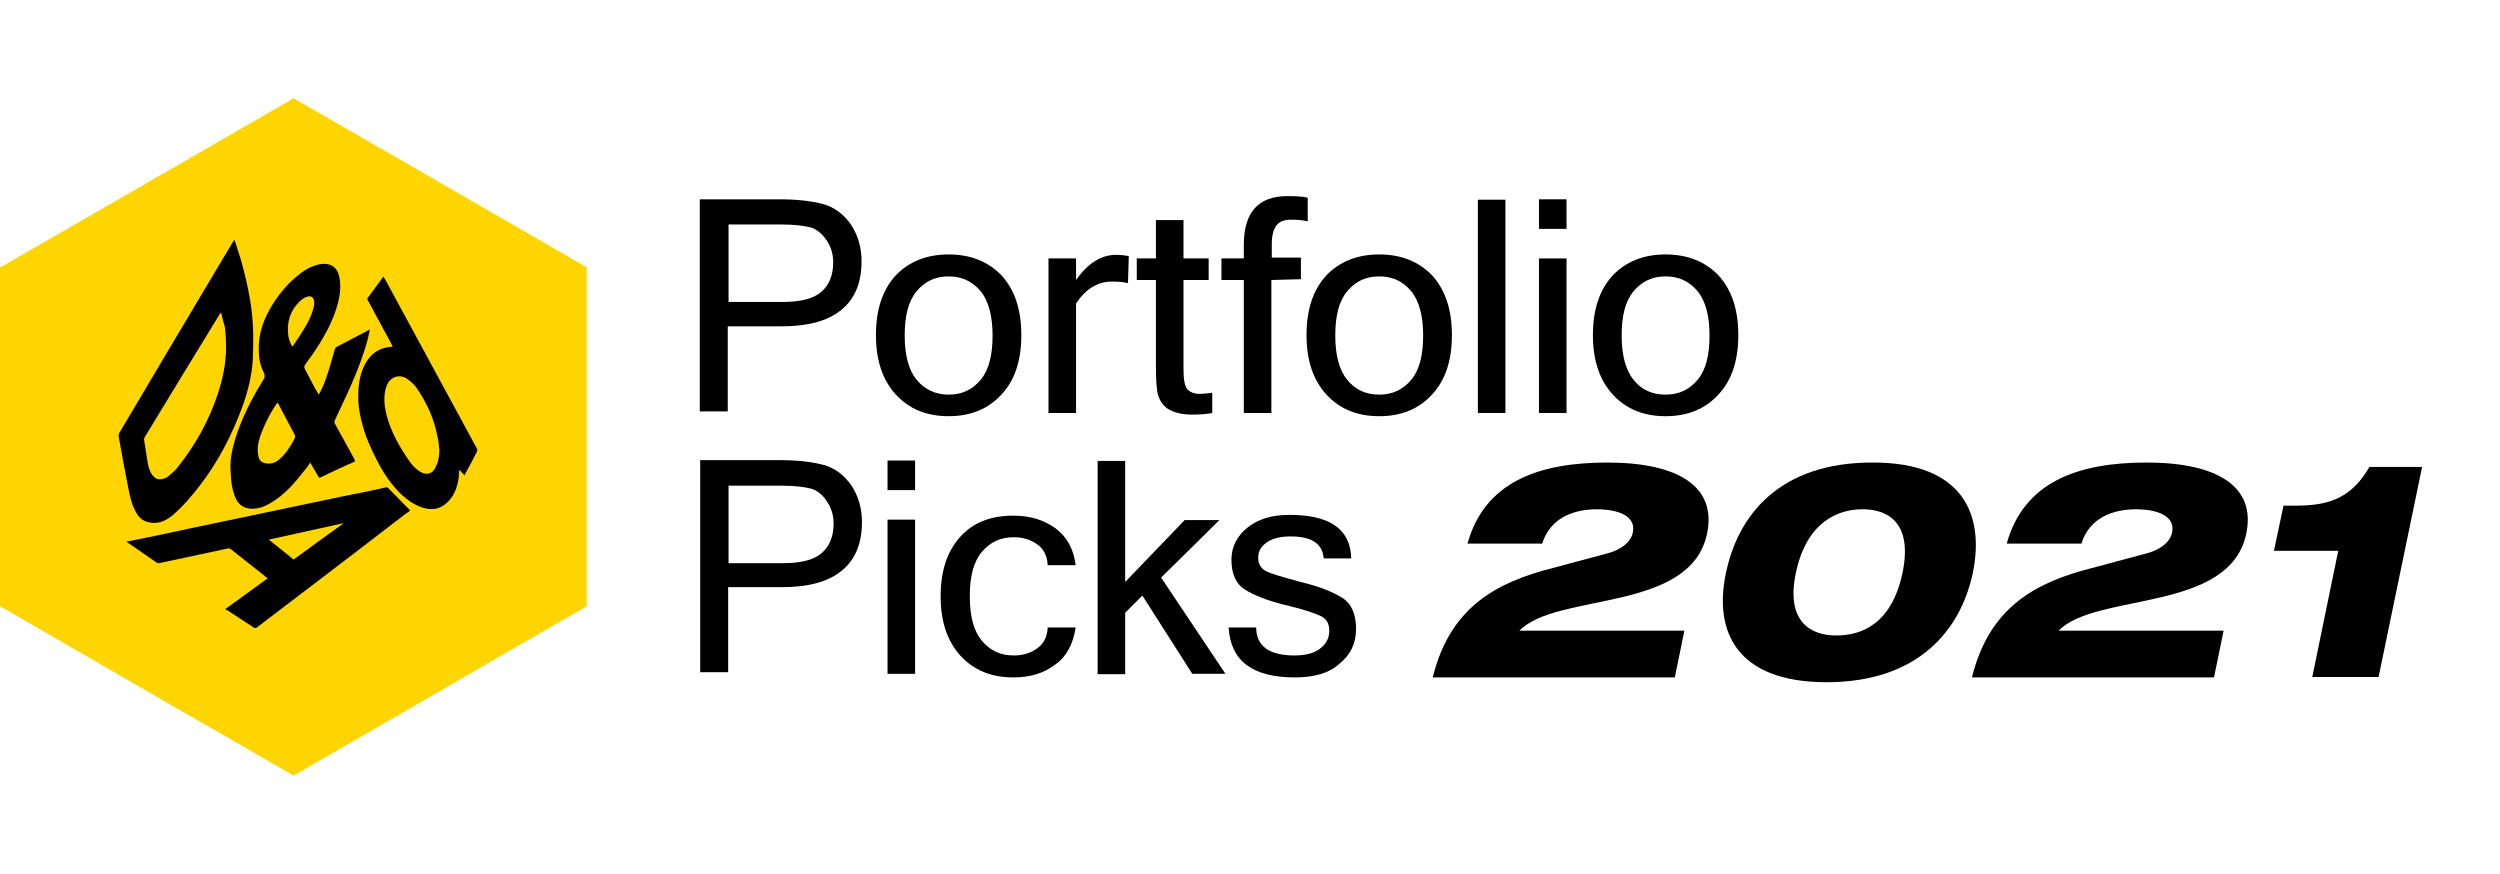
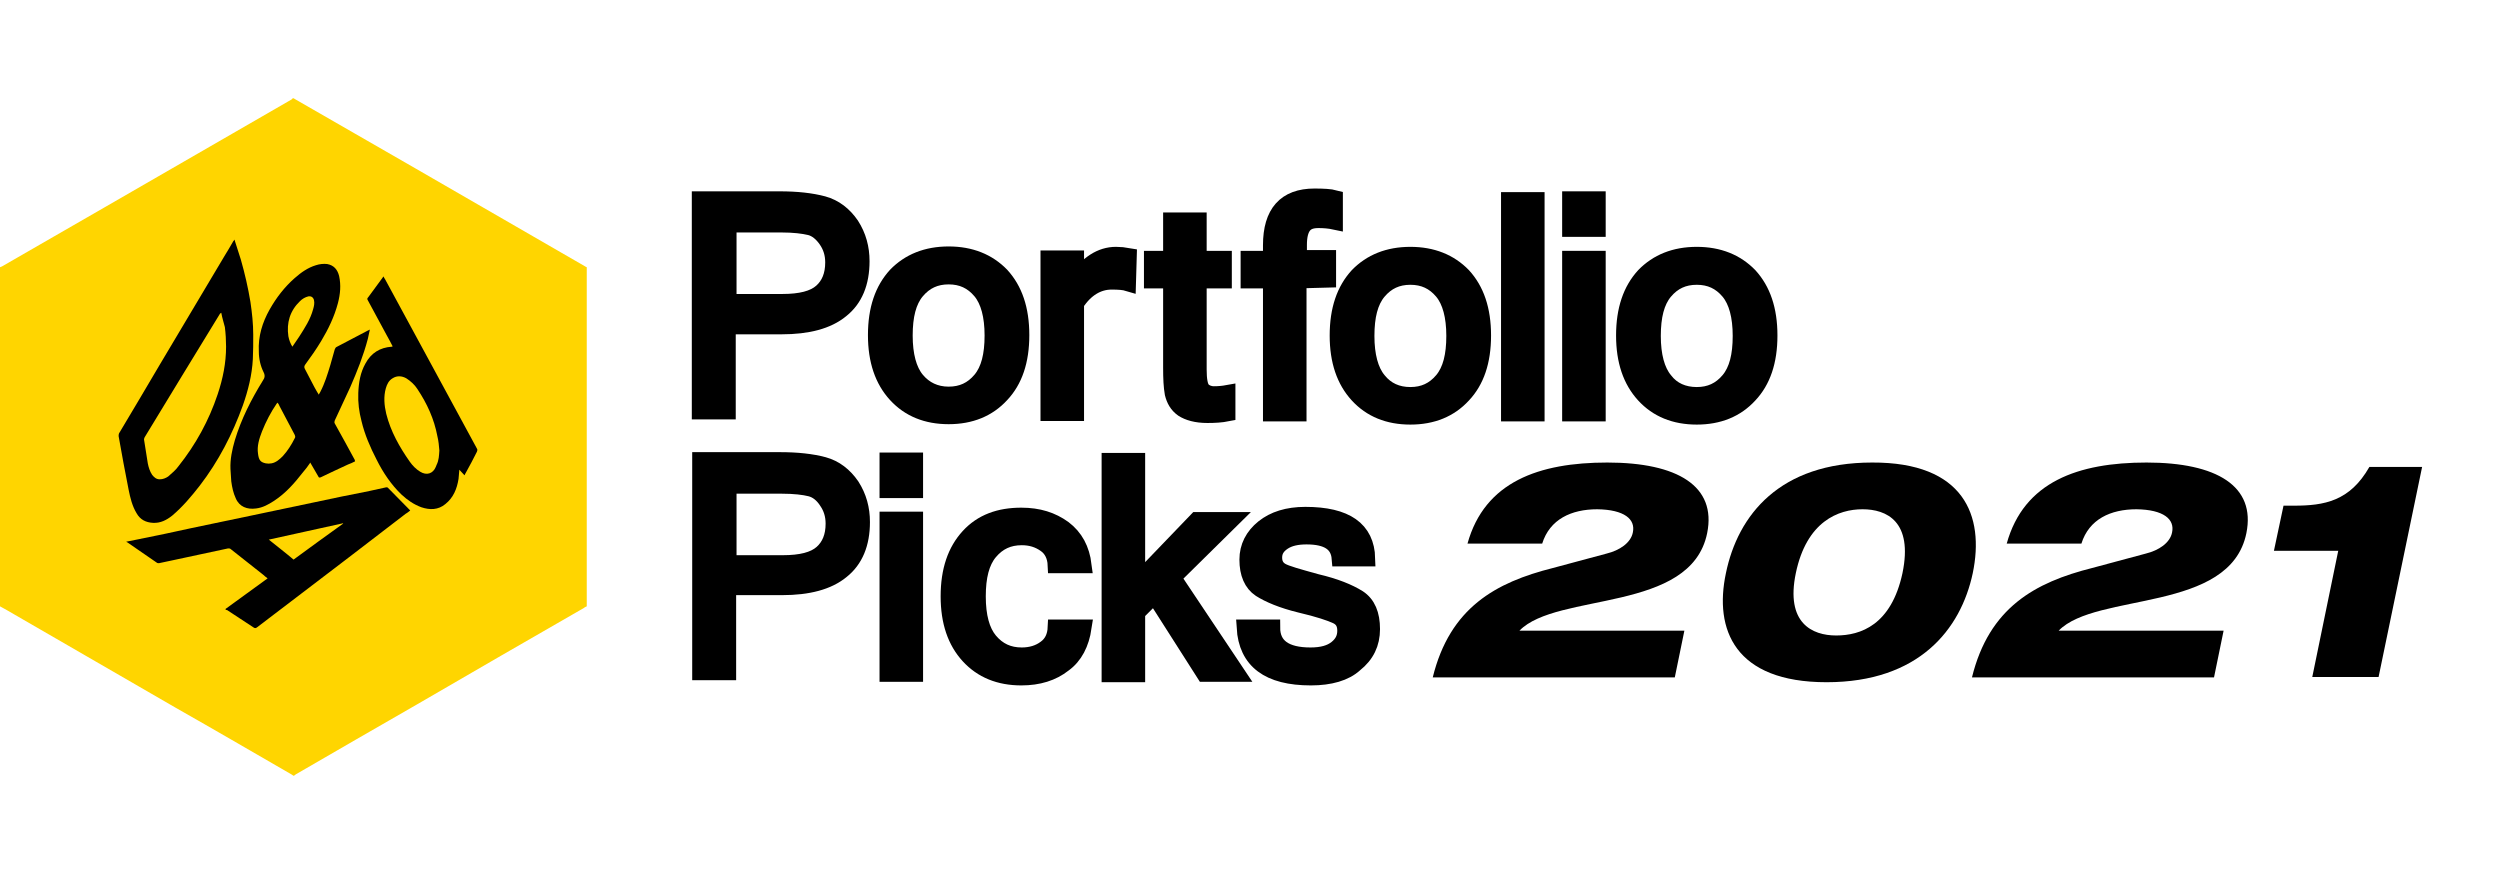
<svg xmlns="http://www.w3.org/2000/svg" version="1.1" id="Layer_1" x="0px" y="0px" viewBox="0 0 625.9 218.6" style="enable-background:new 0 0 625.9 218.6;" xml:space="preserve">
  <style type="text/css">
	.st0{fill:#FFD500;}
+ 	.st1{stroke:#000000;stroke-width:4;stroke-miterlimit:10;}
</style>
  <g>
    <path class="st0" d="M146.9,66.9c0,28.3,0,56.6,0,84.9c-0.2,0.1-0.5,0.2-0.7,0.4c-13.9,8-27.8,16-41.7,24.1   C94.3,182.2,84.1,188,74,193.9c-0.1,0.1-0.2,0.2-0.4,0.3c-0.1,0-0.2,0-0.2,0c-0.1-0.1-0.2-0.2-0.4-0.3c-9.7-5.6-19.3-11.2-29-16.7   c-13.4-7.8-26.9-15.5-40.3-23.3c-1.2-0.7-2.4-1.4-3.7-2.1c0-28.3,0-56.6,0-84.9c0.2-0.1,0.3-0.1,0.5-0.2   c8.6-4.9,17.1-9.9,25.7-14.8c15.6-9,31.2-18,46.8-27c0.1-0.1,0.2-0.2,0.3-0.3c0.1,0,0.1,0,0.2,0c0.2,0.1,0.3,0.2,0.5,0.3   c10,5.7,19.9,11.5,29.9,17.2c14.2,8.2,28.4,16.4,42.6,24.6C146.6,66.8,146.7,66.8,146.9,66.9z" />
    <g>
      <path d="M88.9,115.5c-0.6,0.3-1.2,0.6-1.8,0.8c-2.3,1.1-4.6,2.1-6.8,3.2c-0.3,0.1-0.5,0.1-0.6-0.2c-0.6-1-1.2-2.1-1.8-3.1    c-0.1-0.1-0.1-0.2-0.2-0.4c-0.6,0.9-1.2,1.7-1.9,2.5c-2.1,2.7-4.3,5.2-7.2,7.1c-1.4,0.9-2.8,1.7-4.5,1.9c-2.2,0.3-4.2-0.4-5.1-2.6    c-0.6-1.3-0.9-2.7-1.1-4.2c-0.1-1-0.1-2.1-0.2-3.1c-0.1-2.4,0.4-4.8,1.1-7.2c1.6-5.3,4.1-10.2,7-14.9c0.5-0.7,0.6-1.3,0.2-2.1    c-0.8-1.6-1.2-3.4-1.2-5.2c-0.2-3.8,0.9-7.3,2.7-10.5c1.7-3,3.7-5.6,6.3-7.9c1.6-1.4,3.3-2.6,5.3-3.2c0.9-0.3,1.9-0.4,2.8-0.3    c1.7,0.3,2.6,1.4,3,3c0.5,2.3,0.3,4.5-0.3,6.8c-0.9,3.4-2.4,6.5-4.2,9.5c-1.2,2-2.6,4-4,5.9c-0.2,0.3-0.3,0.6-0.1,1    c0.8,1.5,1.6,3.1,2.4,4.6c0.3,0.6,0.7,1.2,1.1,1.9c0.2-0.3,0.3-0.5,0.4-0.7c1.1-2.1,1.8-4.4,2.5-6.7c0.4-1.3,0.7-2.6,1.1-3.9    c0.1-0.2,0.2-0.5,0.4-0.6c2.7-1.4,5.3-2.8,8-4.2c0.1,0,0.2-0.1,0.4-0.2c-0.2,0.8-0.3,1.5-0.5,2.3C91,89,89.4,93,87.7,96.9    c-1.3,2.8-2.6,5.6-3.9,8.4c-0.1,0.3-0.1,0.5,0,0.7c1.7,3,3.3,6,5,9.1C88.9,115.4,88.9,115.4,88.9,115.5z M69.5,100.8    c-0.1,0.1-0.1,0.2-0.2,0.2c-1.5,2.2-2.7,4.5-3.7,7c-0.7,1.8-1.3,3.7-1,5.6c0.2,1.6,0.6,2.1,1.9,2.4c0.5,0.1,1,0.1,1.5,0    c1.1-0.2,2-1,2.8-1.8c1.2-1.3,2.2-2.9,3-4.5c0.2-0.3,0.1-0.5,0-0.8c-1.3-2.4-2.5-4.8-3.8-7.2C69.9,101.4,69.7,101.1,69.5,100.8z     M73.2,86.8c0.6-0.9,1.1-1.6,1.7-2.5c1.4-2.2,2.8-4.3,3.5-6.9c0.2-0.7,0.4-1.5,0.2-2.3c-0.2-0.7-0.7-1-1.4-0.9    c-0.8,0.2-1.5,0.6-2.1,1.2c-2.5,2.4-3.4,5.4-2.9,8.8C72.4,85.2,72.7,86,73.2,86.8z" />
      <path d="M58.7,60c0.5,1.7,1.1,3.3,1.6,5c1,3.5,1.8,7,2.4,10.6c0.4,2.7,0.7,5.5,0.7,8.2c0,2,0,4.1-0.1,6.1c-0.2,4-1.2,7.9-2.5,11.6    c-2.6,7.2-6.1,14-10.8,20.1c-2.1,2.7-4.3,5.3-6.9,7.5c-1.4,1.1-2.9,1.9-4.8,1.8c-1.8-0.1-3.2-0.8-4.1-2.4c-1.1-1.8-1.6-3.9-2-5.9    c-0.9-4.5-1.7-8.9-2.5-13.4c0-0.2,0-0.5,0.1-0.7c3.4-5.7,6.8-11.4,10.2-17.2c5.4-9.1,10.8-18.1,16.2-27.2c0.7-1.2,1.5-2.4,2.2-3.7    c0.1-0.1,0.2-0.2,0.2-0.3C58.6,60.1,58.6,60.1,58.7,60z M55.4,78.3L55.4,78.3c-0.2,0.1-0.2,0.2-0.3,0.2    c-6.3,10.3-12.6,20.6-18.9,31c-0.1,0.2-0.2,0.5-0.1,0.8c0.3,1.9,0.6,3.8,0.9,5.7c0.2,1,0.5,2,1.1,2.9c0.5,0.6,1,1.1,1.9,1.1    c0.8,0,1.5-0.3,2.1-0.7c0.9-0.8,1.9-1.6,2.6-2.6c4.3-5.4,7.6-11.4,9.8-18c1.3-3.9,2.1-7.8,2.1-11.9c0-1.6-0.1-3.3-0.3-4.9    C56,80.7,55.6,79.5,55.4,78.3z" />
      <path d="M56.4,152.5c3.5-2.6,7.1-5.1,10.6-7.7c-0.4-0.3-0.8-0.6-1.1-0.9c-2.7-2.1-5.4-4.3-8.1-6.4c-0.2-0.2-0.4-0.2-0.7-0.2    c-4.7,1-9.3,2-14,3c-1.1,0.2-2.2,0.5-3.3,0.7c-0.1,0-0.4,0-0.5-0.1c-2.5-1.7-4.9-3.4-7.4-5.1c-0.1-0.1-0.2-0.1-0.3-0.1l0.1-0.1    c1-0.2,2-0.4,3-0.6c4.4-0.9,8.9-1.8,13.3-2.8c5.1-1.1,10.2-2.1,15.3-3.2c5.1-1.1,10.1-2.1,15.2-3.2c4.7-1,9.4-2,14.1-2.9    c1.4-0.3,2.8-0.6,4.1-0.9c0.1,0,0.3,0,0.4,0.1c1.9,1.9,3.7,3.8,5.6,5.7c-0.4,0.3-0.7,0.6-1.1,0.8c-9.6,7.4-19.3,14.8-28.9,22.1    c-2.8,2.1-5.6,4.3-8.4,6.4c-0.3,0.2-0.5,0.2-0.8,0c-2.2-1.5-4.5-2.9-6.7-4.4C56.7,152.8,56.6,152.7,56.4,152.5z M67.3,135.1    c2.1,1.7,4.2,3.3,6.2,5c4.1-3,8.2-6,12.4-9c0,0,0,0,0-0.1C79.7,132.4,73.5,133.7,67.3,135.1z" />
      <path d="M98.3,86.7c-0.5-1-1-1.9-1.5-2.8c-1.6-2.9-3.1-5.8-4.7-8.7c-0.2-0.3-0.2-0.5,0.1-0.8c1.2-1.6,2.4-3.3,3.6-4.9    c0.1-0.1,0.1-0.2,0.2-0.3c0.1,0.3,0.3,0.5,0.4,0.7c7.7,14.1,15.3,28.3,23,42.4c0.2,0.3,0.1,0.5,0,0.8c-0.9,1.8-1.8,3.5-2.8,5.3    c-0.1,0.2-0.2,0.3-0.3,0.6c-0.4-0.5-0.9-0.9-1.3-1.4c-0.1,0.8-0.1,1.6-0.2,2.3c-0.4,2.5-1.3,4.7-3.3,6.3c-1.8,1.5-3.9,1.5-6,0.8    c-1.9-0.7-3.5-1.8-5-3.2c-2.6-2.5-4.6-5.5-6.2-8.7c-1.6-3.1-3-6.3-3.8-9.7c-0.6-2.3-0.9-4.6-0.8-7c0.1-2.6,0.5-5.1,1.8-7.4    c1.4-2.6,3.6-4,6.6-4.2C98.1,86.8,98.2,86.8,98.3,86.7z M110,112.8c-0.1-1.2-0.2-2.4-0.5-3.6c-0.8-4.3-2.6-8.2-5-11.8    c-0.7-1.1-1.7-2-2.8-2.7c-1.1-0.6-2.3-0.7-3.4,0c-1,0.6-1.4,1.5-1.7,2.5c-0.6,2.1-0.4,4.3,0.1,6.4c1.1,4.4,3.3,8.3,5.9,12    c0.7,1,1.6,1.9,2.6,2.5c1.6,1,3.2,0.5,3.9-1.2c0.1-0.2,0.1-0.3,0.2-0.5C109.9,115.2,109.9,114.1,110,112.8z" />
    </g>
  </g>
  <g>
-     <path d="M175.2,49.9h19.9c4.4,0,8,0.4,11,1.2c2.9,0.8,5.2,2.6,7,5.2c1.8,2.8,2.6,5.8,2.6,9.1c0,5.4-1.7,9.5-5.1,12.2   c-3.4,2.8-8.4,4.1-14.9,4.1h-13.5v21.3h-7L175.2,49.9L175.2,49.9z M182.4,75.6h13.5c4.5,0,7.8-0.8,9.8-2.6c1.9-1.7,2.9-4.1,2.9-7.3   c0-2.2-0.6-4-1.7-5.6s-2.5-2.8-4.1-3.2c-1.7-0.4-4-0.7-7.2-0.7h-13.2V75.6z" />
-     <path d="M237.5,63.7c5.5,0,9.9,1.8,13.2,5.2c3.3,3.6,5,8.5,5,15c0,6.5-1.7,11.4-5,14.9c-3.3,3.6-7.7,5.4-13.2,5.4   s-9.9-1.8-13.2-5.4c-3.3-3.6-5-8.5-5-14.9c0-6.5,1.7-11.4,5-15C227.6,65.5,232,63.7,237.5,63.7z M237.5,98.8c3.3,0,5.9-1.2,8-3.7   s3-6.2,3-11.1s-1-8.7-3-11.1c-2.1-2.5-4.7-3.7-8-3.7s-5.9,1.2-8,3.7c-2.1,2.5-3,6.2-3,11.1s1,8.7,3,11.1S234.2,98.8,237.5,98.8z" />
-     <path d="M282.4,70.9c-1-0.3-2.3-0.4-4.1-0.4c-3.4,0-6.5,1.8-8.9,5.5v27.4h-6.9V64.7h6.9v5.4c2.9-4.1,6.2-6.3,10-6.3   c1,0,2.1,0.1,3.2,0.3L282.4,70.9L282.4,70.9z" />
-     <path d="M303.5,103.4c-1.5,0.3-3.2,0.4-5,0.4c-2.8,0-4.8-0.6-6.2-1.5c-1.4-1-2.1-2.3-2.5-3.9c-0.3-1.7-0.4-3.7-0.4-6.5V70.1h-4.8   v-5.4h4.8v-9.6h6.9v9.6h6.3v5.4h-6.3v22.3c0,2.6,0.3,4.3,1,5.1c0.7,0.7,1.7,1.1,2.8,1.1c1.2,0,2.3-0.1,3.4-0.3L303.5,103.4   L303.5,103.4z" />
-     <path d="M318.3,70.1v33.3h-6.9V70.1h-5.6v-5.4h5.6v-3.4c0-8.1,3.6-12.2,10.9-12.2c2.2,0,4,0.1,5.1,0.4v5.9   c-1.4-0.3-2.8-0.4-4.1-0.4c-1.7,0-2.9,0.4-3.7,1.4c-0.8,1-1.2,2.6-1.2,4.8v3.3h7.3v5.4L318.3,70.1L318.3,70.1z" />
-     <path d="M345.3,63.7c5.5,0,9.9,1.8,13.2,5.2c3.3,3.6,5,8.5,5,15c0,6.5-1.7,11.4-5,14.9c-3.3,3.6-7.7,5.4-13.2,5.4   c-5.5,0-9.9-1.8-13.2-5.4c-3.3-3.6-5-8.5-5-14.9c0-6.5,1.7-11.4,5-15C335.4,65.5,339.8,63.7,345.3,63.7z M345.3,98.8   c3.3,0,5.9-1.2,8-3.7s3-6.2,3-11.1s-1-8.7-3-11.1c-2.1-2.5-4.7-3.7-8-3.7c-3.3,0-5.9,1.2-8,3.7c-2.1,2.5-3,6.2-3,11.1s1,8.7,3,11.1   C339.3,97.6,342,98.8,345.3,98.8z" />
-     <path d="M376.8,103.4H370V50h6.9V103.4z" />
-     <path d="M392.2,57.3h-6.9v-7.4h6.9V57.3z M392.2,103.4h-6.9V64.7h6.9V103.4z" />
-     <path d="M417,63.7c5.5,0,9.9,1.8,13.2,5.2c3.3,3.6,5,8.5,5,15c0,6.5-1.7,11.4-5,14.9c-3.3,3.6-7.7,5.4-13.2,5.4   c-5.5,0-9.9-1.8-13.2-5.4c-3.3-3.6-5-8.5-5-14.9c0-6.5,1.7-11.4,5-15C407.1,65.5,411.5,63.7,417,63.7z M417,98.8   c3.3,0,5.9-1.2,8-3.7c2.1-2.5,3-6.2,3-11.1s-1-8.7-3-11.1c-2.1-2.5-4.7-3.7-8-3.7c-3.3,0-5.9,1.2-8,3.7c-2.1,2.5-3,6.2-3,11.1   s1,8.7,3,11.1C410.9,97.6,413.7,98.8,417,98.8z" />
-     <path d="M175.3,115.2h19.9c4.4,0,8,0.4,11,1.2c2.9,0.8,5.2,2.6,7,5.2c1.8,2.8,2.6,5.8,2.6,9.1c0,5.4-1.7,9.5-5.1,12.2   c-3.4,2.8-8.4,4.1-14.9,4.1h-13.5v21.3h-7L175.3,115.2L175.3,115.2z M182.5,141h13.5c4.5,0,7.8-0.8,9.8-2.6   c1.9-1.7,2.9-4.1,2.9-7.3c0-2.2-0.6-4-1.7-5.6c-1.1-1.7-2.5-2.8-4.1-3.2s-4-0.7-7.2-0.7h-13.3V141H182.5z" />
-     <path d="M229.1,122.7h-6.9v-7.4h6.9V122.7z M229.1,168.7h-6.9v-38.6h6.9V168.7z" />
-     <path d="M253.7,169.6c-5.5,0-9.9-1.8-13.2-5.4c-3.3-3.6-5-8.5-5-14.9c0-6.5,1.7-11.4,5-15c3.3-3.6,7.7-5.2,13.2-5.2   c4.3,0,7.7,1.1,10.6,3.2c2.9,2.2,4.5,5.2,5,9.2h-7c-0.1-2.3-1-4.1-2.6-5.2c-1.7-1.2-3.6-1.8-5.9-1.8c-3.3,0-5.9,1.2-8,3.7   c-2.1,2.5-3,6.2-3,11.1c0,5,1,8.7,3,11.1c2.1,2.5,4.7,3.7,8,3.7c2.3,0,4.3-0.6,5.9-1.8c1.7-1.2,2.5-3,2.6-5.2h7   c-0.6,4-2.2,7.2-5,9.2C261.5,168.5,258,169.6,253.7,169.6z" />
-     <path d="M306.8,168.7h-8.3L286,149.1l-4.3,4.3v15.4h-6.9v-53.4h6.9v30.3l14.9-15.5h8.7l-14.6,14.4L306.8,168.7z" />
-     <path d="M324.2,169.6c-10.6,0-16.1-4.1-16.6-12.5h6.9c0,4.7,3.3,7,9.6,7c2.9,0,5-0.6,6.5-1.8c1.5-1.2,2.2-2.6,2.2-4.4   s-0.7-3-2.2-3.7c-1.5-0.7-4.4-1.7-9.1-2.8c-4.5-1.1-7.8-2.5-10-3.9c-2.1-1.4-3.2-3.9-3.2-7.4c0-3.2,1.4-5.9,4-8   c2.6-2.1,6.1-3.2,10.5-3.2c10.2,0,15.3,3.6,15.5,10.9h-6.9c-0.3-3.7-3-5.5-8.3-5.5c-2.3,0-4.3,0.4-5.8,1.4s-2.3,2.2-2.3,3.9   c0,1.5,0.6,2.6,1.8,3.3c1.2,0.7,4.1,1.5,8.8,2.8c4.7,1.1,8.1,2.5,10.5,4c2.3,1.5,3.4,4.1,3.4,7.8c0,3.6-1.4,6.5-4.3,8.8   C332.8,168.5,329,169.6,324.2,169.6z" />
+     <g>
+       <path class="st1" d="M175.2,49.9h19.9c4.4,0,8,0.4,11,1.2c2.9,0.8,5.2,2.6,7,5.2c1.8,2.8,2.6,5.8,2.6,9.1c0,5.4-1.7,9.5-5.1,12.2    c-3.4,2.8-8.4,4.1-14.9,4.1h-13.5V103h-7V49.9L175.2,49.9z M182.4,75.6h13.5c4.5,0,7.8-0.8,9.8-2.6c1.9-1.7,2.9-4.1,2.9-7.3    c0-2.2-0.6-4-1.7-5.6s-2.5-2.8-4.1-3.2c-1.7-0.4-4-0.7-7.2-0.7h-13.2V75.6z" />
+     </g>
+     <g>
+       <path class="st1" d="M237.5,63.7c5.5,0,9.9,1.8,13.2,5.2c3.3,3.6,5,8.5,5,15s-1.7,11.4-5,14.9c-3.3,3.6-7.7,5.4-13.2,5.4    s-9.9-1.8-13.2-5.4s-5-8.5-5-14.9c0-6.5,1.7-11.4,5-15C227.6,65.5,232,63.7,237.5,63.7z M237.5,98.8c3.3,0,5.9-1.2,8-3.7    s3-6.2,3-11.1s-1-8.7-3-11.1c-2.1-2.5-4.7-3.7-8-3.7s-5.9,1.2-8,3.7s-3,6.2-3,11.1s1,8.7,3,11.1S234.2,98.8,237.5,98.8z" />
+     </g>
+     <g>
+       <path class="st1" d="M282.4,70.9c-1-0.3-2.3-0.4-4.1-0.4c-3.4,0-6.5,1.8-8.9,5.5v27.4h-6.9V64.7h6.9v5.4c2.9-4.1,6.2-6.3,10-6.3    c1,0,2.1,0.1,3.2,0.3L282.4,70.9L282.4,70.9z" />
+     </g>
+     <g>
+       <path class="st1" d="M307.3,103.5c-1.5,0.3-3.2,0.4-5,0.4c-2.8,0-4.8-0.6-6.2-1.5c-1.4-1-2.1-2.3-2.5-3.9    c-0.3-1.7-0.4-3.7-0.4-6.5V70.2h-4.8v-5.4h4.8v-9.6h6.9v9.6h6.3v5.4h-6.3v22.3c0,2.6,0.3,4.3,1,5.1c0.7,0.7,1.7,1.1,2.8,1.1    c1.2,0,2.3-0.1,3.4-0.3L307.3,103.5L307.3,103.5z" />
+     </g>
+     <g>
+       <path class="st1" d="M325.1,70.2v33.3h-6.9V70.2h-5.6v-5.4h5.6v-3.4c0-8.1,3.6-12.2,10.9-12.2c2.2,0,4,0.1,5.1,0.4v5.9    c-1.4-0.3-2.8-0.4-4.1-0.4c-1.7,0-2.9,0.4-3.7,1.4c-0.8,1-1.2,2.6-1.2,4.8v3.3h7.3V70L325.1,70.2L325.1,70.2z" />
+     </g>
+     <g>
+       <path class="st1" d="M353.1,63.8c5.5,0,9.9,1.8,13.2,5.2c3.3,3.6,5,8.5,5,15s-1.7,11.4-5,14.9c-3.3,3.6-7.7,5.4-13.2,5.4    s-9.9-1.8-13.2-5.4c-3.3-3.6-5-8.5-5-14.9c0-6.5,1.7-11.4,5-15C343.2,65.6,347.6,63.8,353.1,63.8z M353.1,98.9    c3.3,0,5.9-1.2,8-3.7s3-6.2,3-11.1s-1-8.7-3-11.1c-2.1-2.5-4.7-3.7-8-3.7s-5.9,1.2-8,3.7s-3,6.2-3,11.1s1,8.7,3,11.1    C347.1,97.7,349.8,98.9,353.1,98.9z" />
+     </g>
+     <g>
+       <path class="st1" d="M384.6,103.5h-6.8V50.1h6.9v53.4H384.6z" />
+     </g>
+     <g>
+       <path class="st1" d="M400,57.3h-6.9v-7.4h6.9V57.3z M400,103.5h-6.9V64.8h6.9V103.5z" />
+     </g>
+     <g>
+       <path class="st1" d="M424.8,63.8c5.5,0,9.9,1.8,13.2,5.2c3.3,3.6,5,8.5,5,15s-1.7,11.4-5,14.9c-3.3,3.6-7.7,5.4-13.2,5.4    s-9.9-1.8-13.2-5.4c-3.3-3.6-5-8.5-5-14.9c0-6.5,1.7-11.4,5-15C414.9,65.6,419.3,63.8,424.8,63.8z M424.8,98.9    c3.3,0,5.9-1.2,8-3.7s3-6.2,3-11.1s-1-8.7-3-11.1c-2.1-2.5-4.7-3.7-8-3.7s-5.9,1.2-8,3.7s-3,6.2-3,11.1s1,8.7,3,11.1    C418.7,97.7,421.5,98.9,424.8,98.9z" />
+     </g>
+     <g>
+       <path class="st1" d="M175.3,115.2h19.9c4.4,0,8,0.4,11,1.2c2.9,0.8,5.2,2.6,7,5.2c1.8,2.8,2.6,5.8,2.6,9.1c0,5.4-1.7,9.5-5.1,12.2    c-3.4,2.8-8.4,4.1-14.9,4.1h-13.5v21.3h-7V115.2L175.3,115.2z M182.5,141H196c4.5,0,7.8-0.8,9.8-2.6c1.9-1.7,2.9-4.1,2.9-7.3    c0-2.2-0.6-4-1.7-5.6c-1.1-1.7-2.5-2.8-4.1-3.2s-4-0.7-7.2-0.7h-13.3V141H182.5z" />
+     </g>
+     <g>
+       <path class="st1" d="M229.1,122.7h-6.9v-7.4h6.9V122.7z M229.1,168.7h-6.9v-38.6h6.9V168.7z" />
+     </g>
+     <g>
+       <path class="st1" d="M255.7,169.6c-5.5,0-9.9-1.8-13.2-5.4c-3.3-3.6-5-8.5-5-14.9c0-6.5,1.7-11.4,5-15s7.7-5.2,13.2-5.2    c4.3,0,7.7,1.1,10.6,3.2c2.9,2.2,4.5,5.2,5,9.2h-7c-0.1-2.3-1-4.1-2.6-5.2c-1.7-1.2-3.6-1.8-5.9-1.8c-3.3,0-5.9,1.2-8,3.7    s-3,6.2-3,11.1c0,5,1,8.7,3,11.1c2.1,2.5,4.7,3.7,8,3.7c2.3,0,4.3-0.6,5.9-1.8c1.7-1.2,2.5-3,2.6-5.2h7c-0.6,4-2.2,7.2-5,9.2    C263.5,168.5,260,169.6,255.7,169.6z" />
+     </g>
+     <g>
+       <path class="st1" d="M309.8,168.7h-8.3L289,149.1l-4.3,4.3v15.4h-6.9v-53.4h6.9v30.3l14.9-15.5h8.7l-14.6,14.4L309.8,168.7z" />
+     </g>
+     <g>
+       <path class="st1" d="M328.2,169.6c-10.6,0-16.1-4.1-16.6-12.5h6.9c0,4.7,3.3,7,9.6,7c2.9,0,5-0.6,6.5-1.8s2.2-2.6,2.2-4.4    s-0.7-3-2.2-3.7s-4.4-1.7-9.1-2.8c-4.5-1.1-7.8-2.5-10-3.9c-2.1-1.4-3.2-3.9-3.2-7.4c0-3.2,1.4-5.9,4-8s6.1-3.2,10.5-3.2    c10.2,0,15.3,3.6,15.5,10.9h-6.9c-0.3-3.7-3-5.5-8.3-5.5c-2.3,0-4.3,0.4-5.8,1.4s-2.3,2.2-2.3,3.9c0,1.5,0.6,2.6,1.8,3.3    c1.2,0.7,4.1,1.5,8.8,2.8c4.7,1.1,8.1,2.5,10.5,4c2.3,1.5,3.4,4.1,3.4,7.8c0,3.6-1.4,6.5-4.3,8.8    C336.8,168.5,333,169.6,328.2,169.6z" />
+     </g>
  </g>
  <g>
    <path d="M419.3,169.6h-60.6c4.3-17.5,15.8-23.8,30.1-27.4l13.4-3.6c3.3-0.8,6.1-2.7,6.6-5.3c0.7-3.3-2.1-5.7-8.9-5.8   c-6.5,0-11.9,2.5-13.8,8.6h-18.7c4.3-15.5,17.9-20.3,35-20.3c17.6,0,27.4,5.9,25,17.7c-4.1,20-37.6,14.7-47,24.4h41.3L419.3,169.6z   " />
    <path d="M493.9,143.5c-3,14.1-13.5,27.3-36.6,27.3c-23,0-28.2-13.2-25.2-27.3c3-14.6,13.5-27.7,36.6-27.7   C491.7,115.7,496.9,129.1,493.9,143.5z M449.6,143.5c-2.6,12.5,4.1,15.6,10.1,15.6c6.1,0,13.8-2.6,16.6-15.6c2.7-13-4-16-10-16   C460.3,127.5,452.3,130.5,449.6,143.5z" />
    <path d="M554.3,169.6h-60.6c4.3-17.5,15.8-23.8,30.1-27.4l13.4-3.6c3.3-0.8,6.1-2.7,6.6-5.3c0.7-3.3-2.1-5.7-8.9-5.8   c-6.5,0-11.9,2.5-13.8,8.6h-18.7c4.3-15.5,17.9-20.3,35-20.3c17.6,0,27.4,5.9,25,17.7c-4.1,20-37.6,14.7-47,24.4h41.3L554.3,169.6z   " />
    <path d="M585.4,137.9h-16.1l2.4-11.3h2.6c7.6,0,14-1.1,18.9-9.7h13.2l-10.9,52.6h-16.6L585.4,137.9z" />
  </g>
</svg>
